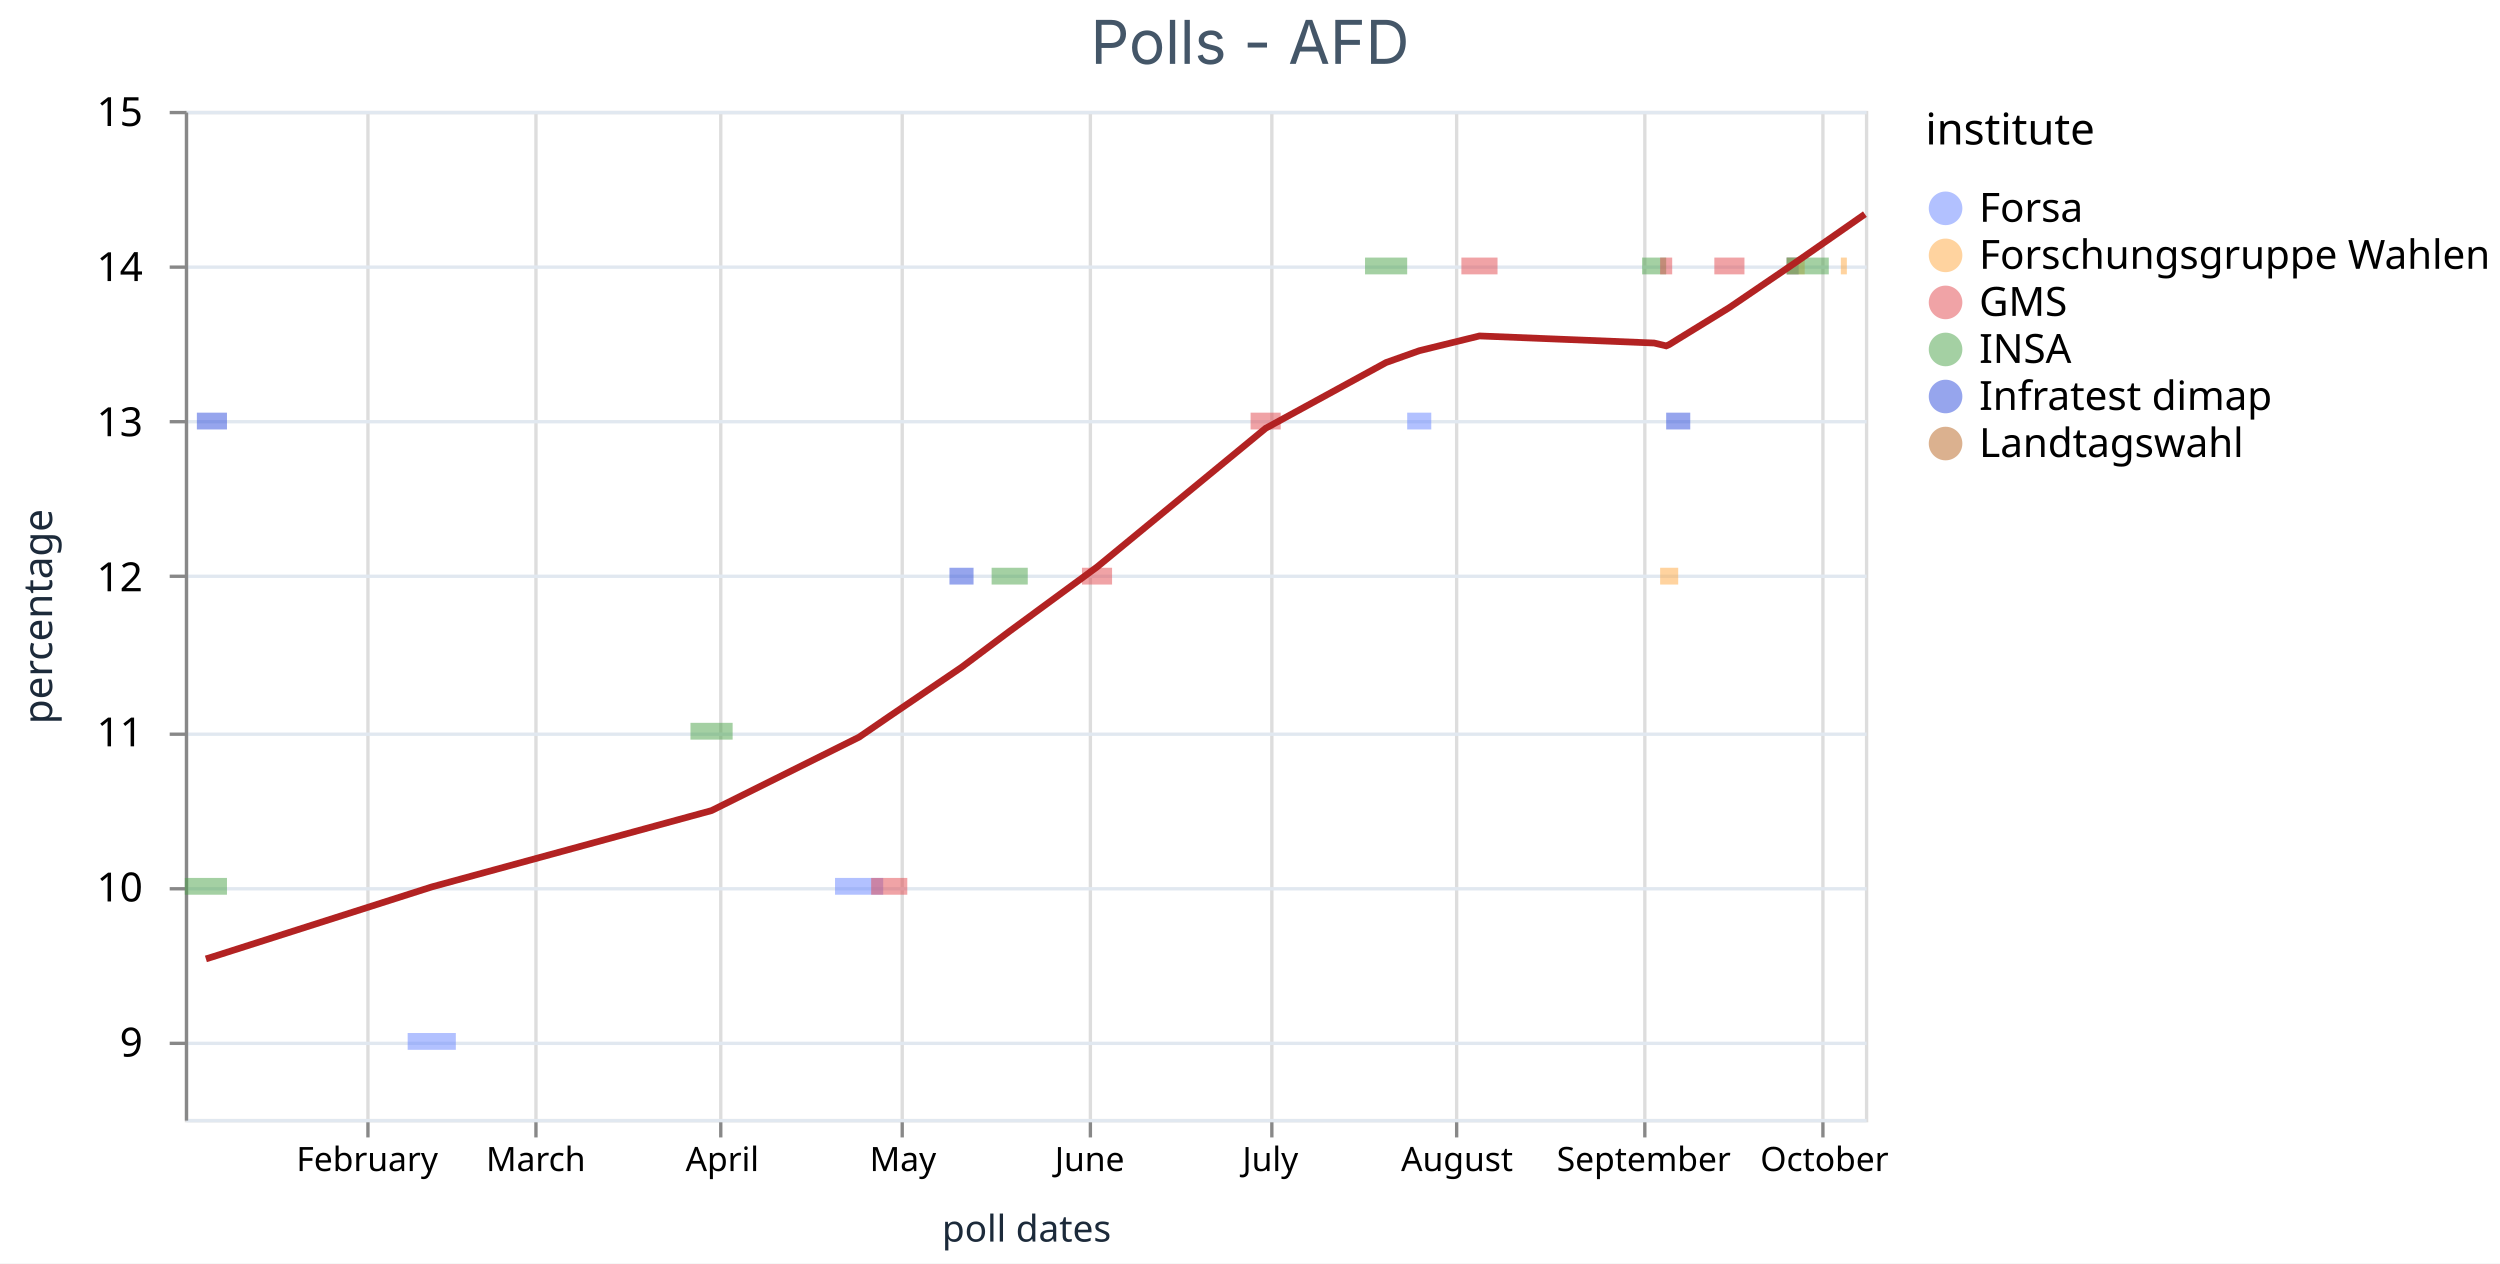
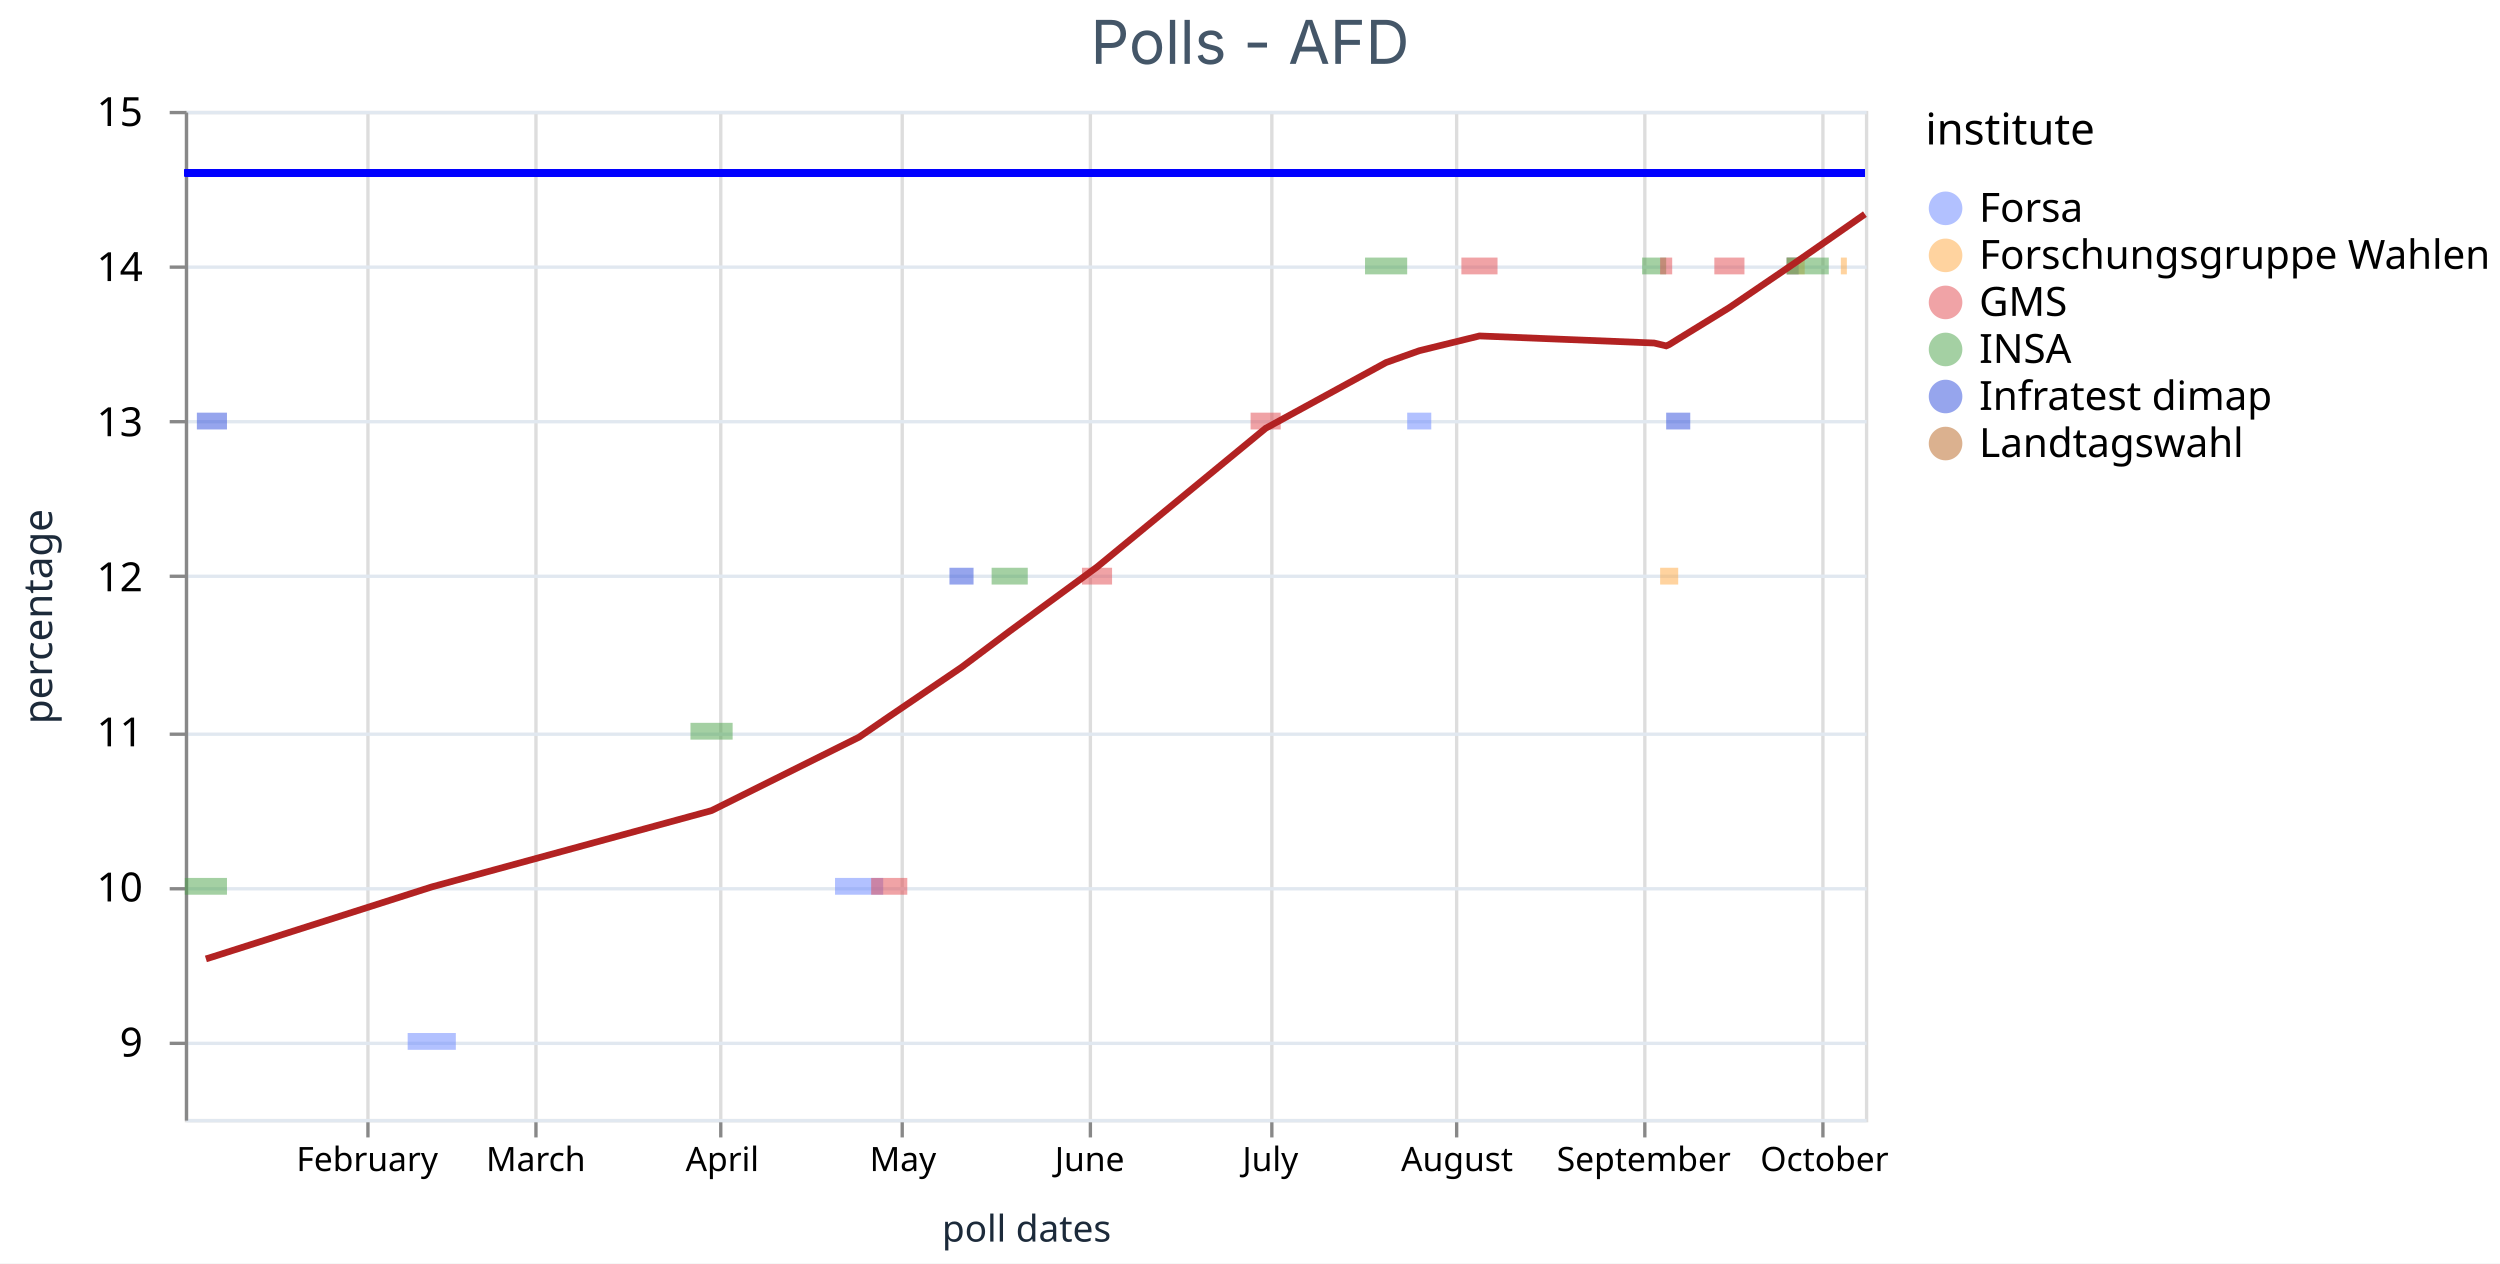
<svg xmlns="http://www.w3.org/2000/svg" version="1.1" class="marks" width="744" height="376" viewBox="0 0 744 376">
  <rect width="744" height="376" fill="#fff" />
  <g fill="none" stroke-miterlimit="10" transform="translate(55,33)">
    <g class="mark-group role-frame root" role="graphics-object" aria-roledescription="group mark container">
      <g transform="translate(0,0)">
        <path class="background" aria-hidden="true" d="M0.5,0.5h500v300h-500Z" stroke="#ddd" />
        <g>
          <g class="mark-group role-axis" aria-hidden="true">
            <g transform="translate(0.5,300.5)">
              <path class="background" aria-hidden="true" d="M0,0h0v0h0Z" pointer-events="none" />
              <g>
                <g class="mark-rule role-axis-grid" pointer-events="none">
                  <line transform="translate(54,-300)" x2="0" y2="300" stroke="#ddd" stroke-width="1" opacity="1" />
                  <line transform="translate(104,-300)" x2="0" y2="300" stroke="#ddd" stroke-width="1" opacity="1" />
                  <line transform="translate(159,-300)" x2="0" y2="300" stroke="#ddd" stroke-width="1" opacity="1" />
                  <line transform="translate(213,-300)" x2="0" y2="300" stroke="#ddd" stroke-width="1" opacity="1" />
                  <line transform="translate(269,-300)" x2="0" y2="300" stroke="#ddd" stroke-width="1" opacity="1" />
                  <line transform="translate(323,-300)" x2="0" y2="300" stroke="#ddd" stroke-width="1" opacity="1" />
                  <line transform="translate(378,-300)" x2="0" y2="300" stroke="#ddd" stroke-width="1" opacity="1" />
                  <line transform="translate(434,-300)" x2="0" y2="300" stroke="#ddd" stroke-width="1" opacity="1" />
                  <line transform="translate(487,-300)" x2="0" y2="300" stroke="#ddd" stroke-width="1" opacity="1" />
                </g>
              </g>
              <path class="foreground" aria-hidden="true" d="" pointer-events="none" display="none" />
            </g>
          </g>
          <g class="mark-group role-axis" aria-hidden="true">
            <g transform="translate(0.5,0.5)">
              <path class="background" aria-hidden="true" d="M0,0h0v0h0Z" pointer-events="none" />
              <g>
                <g class="mark-rule role-axis-grid" pointer-events="none">
                  <line transform="translate(0,277)" x2="500" y2="0" stroke="#e1e8f0" stroke-width="1" opacity="1" />
                  <line transform="translate(0,231)" x2="500" y2="0" stroke="#e1e8f0" stroke-width="1" opacity="1" />
                  <line transform="translate(0,185)" x2="500" y2="0" stroke="#e1e8f0" stroke-width="1" opacity="1" />
                  <line transform="translate(0,138)" x2="500" y2="0" stroke="#e1e8f0" stroke-width="1" opacity="1" />
                  <line transform="translate(0,92)" x2="500" y2="0" stroke="#e1e8f0" stroke-width="1" opacity="1" />
                  <line transform="translate(0,46)" x2="500" y2="0" stroke="#e1e8f0" stroke-width="1" opacity="1" />
                  <line transform="translate(0,0)" x2="500" y2="0" stroke="#e1e8f0" stroke-width="1" opacity="1" />
                </g>
              </g>
              <path class="foreground" aria-hidden="true" d="" pointer-events="none" display="none" />
            </g>
          </g>
-           <g class="mark-group role-axis" role="graphics-symbol" aria-roledescription="axis" aria-label="X-axis titled 'poll dates' for a time scale with values from Monday, 02 January 2023, 12:00:01 AM to Sunday, 08 October 2023, 12:00:01 AM">
+           <g class="mark-group role-axis" role="graphics-symbol" aria-roledescription="axis" aria-label="X-axis titled 'poll dates' for a time scale with values from Monday, 02 January 2023, 12:00:00 AM to Sunday, 08 October 2023, 12:00:00 AM">
            <g transform="translate(0.5,300.5)">
              <path class="background" aria-hidden="true" d="M0,0h0v0h0Z" pointer-events="none" />
              <g>
                <g class="mark-rule role-axis-tick" pointer-events="none">
                  <line transform="translate(54,0)" x2="0" y2="5" stroke="#888" stroke-width="1" opacity="1" />
                  <line transform="translate(104,0)" x2="0" y2="5" stroke="#888" stroke-width="1" opacity="1" />
                  <line transform="translate(159,0)" x2="0" y2="5" stroke="#888" stroke-width="1" opacity="1" />
                  <line transform="translate(213,0)" x2="0" y2="5" stroke="#888" stroke-width="1" opacity="1" />
                  <line transform="translate(269,0)" x2="0" y2="5" stroke="#888" stroke-width="1" opacity="1" />
                  <line transform="translate(323,0)" x2="0" y2="5" stroke="#888" stroke-width="1" opacity="1" />
                  <line transform="translate(378,0)" x2="0" y2="5" stroke="#888" stroke-width="1" opacity="1" />
                  <line transform="translate(434,0)" x2="0" y2="5" stroke="#888" stroke-width="1" opacity="1" />
                  <line transform="translate(487,0)" x2="0" y2="5" stroke="#888" stroke-width="1" opacity="1" />
                </g>
                <g class="mark-text role-axis-label" pointer-events="none">
-                   <text text-anchor="middle" transform="translate(53.77145,15)" font-family="sans-serif" font-size="10px" fill="#000" opacity="1">February</text>
+                   <text text-anchor="middle" transform="translate(53.77147,15)" font-family="sans-serif" font-size="10px" fill="#000" opacity="1">February</text>
                  <text text-anchor="middle" transform="translate(103.9582,15)" font-family="sans-serif" font-size="10px" fill="#000" opacity="1">March</text>
                  <text text-anchor="middle" transform="translate(159.4473,15)" font-family="sans-serif" font-size="10px" fill="#000" opacity="1">April</text>
                  <text text-anchor="middle" transform="translate(213.2188,15)" font-family="sans-serif" font-size="10px" fill="#000" opacity="1">May</text>
                  <text text-anchor="middle" transform="translate(268.7827,15)" font-family="sans-serif" font-size="10px" fill="#000" opacity="1">June</text>
                  <text text-anchor="middle" transform="translate(322.5541,15)" font-family="sans-serif" font-size="10px" fill="#000" opacity="1">July</text>
                  <text text-anchor="middle" transform="translate(378.118,15)" font-family="sans-serif" font-size="10px" fill="#000" opacity="1">August</text>
-                   <text text-anchor="middle" transform="translate(433.6818,15)" font-family="sans-serif" font-size="10px" fill="#000" opacity="1">September</text>
+                   <text text-anchor="middle" transform="translate(433.6819,15)" font-family="sans-serif" font-size="10px" fill="#000" opacity="1">September</text>
                  <text text-anchor="middle" transform="translate(487.4533,15)" font-family="sans-serif" font-size="10px" fill="#000" opacity="1">October</text>
                </g>
                <g class="mark-rule role-axis-domain" pointer-events="none">
                  <line transform="translate(0,0)" x2="500" y2="0" stroke="#e1e8f0" stroke-width="1" opacity="1" />
                </g>
                <g class="mark-text role-axis-title" pointer-events="none">
                  <text text-anchor="middle" transform="translate(250,36)" font-family="sans-serif" font-size="11px" font-weight="400" fill="#1c2a3a" opacity="1">poll dates</text>
                </g>
              </g>
              <path class="foreground" aria-hidden="true" d="" pointer-events="none" display="none" />
            </g>
          </g>
          <g class="mark-group role-axis" role="graphics-symbol" aria-roledescription="axis" aria-label="Y-axis titled 'percentage' for a linear scale with values from 9 to 15">
            <g transform="translate(0.5,0.5)">
              <path class="background" aria-hidden="true" d="M0,0h0v0h0Z" pointer-events="none" />
              <g>
                <g class="mark-rule role-axis-tick" pointer-events="none">
                  <line transform="translate(0,277)" x2="-5" y2="0" stroke="#888" stroke-width="1" opacity="1" />
                  <line transform="translate(0,231)" x2="-5" y2="0" stroke="#888" stroke-width="1" opacity="1" />
                  <line transform="translate(0,185)" x2="-5" y2="0" stroke="#888" stroke-width="1" opacity="1" />
                  <line transform="translate(0,138)" x2="-5" y2="0" stroke="#888" stroke-width="1" opacity="1" />
                  <line transform="translate(0,92)" x2="-5" y2="0" stroke="#888" stroke-width="1" opacity="1" />
                  <line transform="translate(0,46)" x2="-5" y2="0" stroke="#888" stroke-width="1" opacity="1" />
                  <line transform="translate(0,0)" x2="-5" y2="0" stroke="#888" stroke-width="1" opacity="1" />
                </g>
                <g class="mark-text role-axis-label" pointer-events="none">
                  <text text-anchor="end" transform="translate(-13,280.9231)" font-family="sans-serif" font-size="12px" fill="#000" opacity="1">9</text>
                  <text text-anchor="end" transform="translate(-13,234.7692)" font-family="sans-serif" font-size="12px" fill="#000" opacity="1">10</text>
                  <text text-anchor="end" transform="translate(-13,188.6154)" font-family="sans-serif" font-size="12px" fill="#000" opacity="1">11</text>
                  <text text-anchor="end" transform="translate(-13,142.4615)" font-family="sans-serif" font-size="12px" fill="#000" opacity="1">12</text>
                  <text text-anchor="end" transform="translate(-13,96.30769)" font-family="sans-serif" font-size="12px" fill="#000" opacity="1">13</text>
                  <text text-anchor="end" transform="translate(-13,50.15385)" font-family="sans-serif" font-size="12px" fill="#000" opacity="1">14</text>
                  <text text-anchor="end" transform="translate(-13,4)" font-family="sans-serif" font-size="12px" fill="#000" opacity="1">15</text>
                </g>
                <g class="mark-rule role-axis-domain" pointer-events="none">
                  <line transform="translate(0,300)" x2="0" y2="-300" stroke="#888" stroke-width="1" opacity="1" />
                </g>
                <g class="mark-text role-axis-title" pointer-events="none">
                  <text text-anchor="middle" transform="translate(-37,150) rotate(-90) translate(0,-3)" font-family="sans-serif" font-size="12px" font-weight="400" fill="#1c2a3a" opacity="1">percentage</text>
                </g>
              </g>
              <path class="foreground" aria-hidden="true" d="" pointer-events="none" display="none" />
            </g>
          </g>
          <g class="mark-rect role-mark layer_0_marks" role="graphics-object" aria-roledescription="rect mark container">
            <path aria-label="poll dates: Jan 02, 2023; percentage: 10; end_date: Jan 09, 2023; institute: INSA" role="graphics-symbol" aria-roledescription="bar" d="M0,228.269h12.547v5h-12.547Z" fill="#4aa148" opacity="0.5" />
            <path aria-label="poll dates: Jan 04, 2023; percentage: 13; end_date: Jan 09, 2023; institute: Infratest dimap" role="graphics-symbol" aria-roledescription="bar" d="M3.585,89.808h8.962v5h-8.962Z" fill="#2d4cdb" opacity="0.5" />
            <path aria-label="poll dates: Feb 08, 2023; percentage: 9; end_date: Feb 16, 2023; institute: Forsa" role="graphics-symbol" aria-roledescription="bar" d="M66.318,274.423h14.339v5h-14.339Z" fill="#6583ff" opacity="0.5" />
            <path aria-label="poll dates: Mar 27, 2023; percentage: 11; end_date: Apr 03, 2023; institute: INSA" role="graphics-symbol" aria-roledescription="bar" d="M150.485,182.115h12.547v5h-12.547Z" fill="#4aa148" opacity="0.5" />
            <path aria-label="poll dates: Apr 20, 2023; percentage: 10; end_date: Apr 28, 2023; institute: Forsa" role="graphics-symbol" aria-roledescription="bar" d="M193.503,228.269h14.339v5h-14.339Z" fill="#6583ff" opacity="0.5" />
            <path aria-label="poll dates: Apr 26, 2023; percentage: 10; end_date: May 02, 2023; institute: GMS" role="graphics-symbol" aria-roledescription="bar" d="M204.257,228.269h10.754v5h-10.754Z" fill="#e2474d" opacity="0.5" />
            <path aria-label="poll dates: May 09, 2023; percentage: 12; end_date: May 13, 2023; institute: Infratest dimap" role="graphics-symbol" aria-roledescription="bar" d="M227.558,135.962h7.17v5h-7.17Z" fill="#2d4cdb" opacity="0.5" />
            <path aria-label="poll dates: May 16, 2023; percentage: 12; end_date: May 22, 2023; institute: INSA" role="graphics-symbol" aria-roledescription="bar" d="M240.105,135.962h10.754v5h-10.754Z" fill="#4aa148" opacity="0.5" />
            <path aria-label="poll dates: May 31, 2023; percentage: 12; end_date: Jun 05, 2023; institute: GMS" role="graphics-symbol" aria-roledescription="bar" d="M266.99,135.962h8.962v5h-8.962Z" fill="#e2474d" opacity="0.5" />
            <path aria-label="poll dates: Jun 28, 2023; percentage: 13; end_date: Jul 03, 2023; institute: GMS" role="graphics-symbol" aria-roledescription="bar" d="M317.177,89.808h8.962v5h-8.962Z" fill="#e2474d" opacity="0.5" />
            <path aria-label="poll dates: Jul 17, 2023; percentage: 14; end_date: Jul 24, 2023; institute: INSA" role="graphics-symbol" aria-roledescription="bar" d="M351.232,43.654h12.547v5h-12.547Z" fill="#4aa148" opacity="0.5" />
            <path aria-label="poll dates: Jul 24, 2023; percentage: 13; end_date: Jul 28, 2023; institute: Forsa" role="graphics-symbol" aria-roledescription="bar" d="M363.779,89.808h7.17v5h-7.17Z" fill="#6583ff" opacity="0.5" />
            <path aria-label="poll dates: Aug 02, 2023; percentage: 14; end_date: Aug 08, 2023; institute: GMS" role="graphics-symbol" aria-roledescription="bar" d="M379.91,43.654h10.754v5h-10.754Z" fill="#e2474d" opacity="0.5" />
            <path aria-label="poll dates: Sep 01, 2023; percentage: 14; end_date: Sep 05, 2023; institute: INSA" role="graphics-symbol" aria-roledescription="bar" d="M433.682,43.654h7.17v5h-7.17Z" fill="#4aa148" opacity="0.5" />
            <path aria-label="poll dates: Sep 04, 2023; percentage: 14; end_date: Sep 06, 2023; institute: GMS" role="graphics-symbol" aria-roledescription="bar" d="M439.059,43.654h3.585v5h-3.585Z" fill="#e2474d" opacity="0.5" />
            <path aria-label="poll dates: Sep 04, 2023; percentage: 12; end_date: Sep 07, 2023; institute: Forschungsgruppe Wahlen" role="graphics-symbol" aria-roledescription="bar" d="M439.059,135.962h5.377v5h-5.377Z" fill="#ffa83f" opacity="0.5" />
            <path aria-label="poll dates: Sep 05, 2023; percentage: 13; end_date: Sep 09, 2023; institute: Infratest dimap" role="graphics-symbol" aria-roledescription="bar" d="M440.851,89.808h7.17v5h-7.17Z" fill="#2d4cdb" opacity="0.5" />
            <path aria-label="poll dates: Sep 13, 2023; percentage: 14; end_date: Sep 18, 2023; institute: GMS" role="graphics-symbol" aria-roledescription="bar" d="M455.19,43.654h8.962v5h-8.962Z" fill="#e2474d" opacity="0.5" />
            <path aria-label="poll dates: Sep 25, 2023; percentage: 14; end_date: Sep 27, 2023; institute: Infratest dimap" role="graphics-symbol" aria-roledescription="bar" d="M476.699,43.654h3.585v5h-3.585Z" fill="#2d4cdb" opacity="0.5" />
            <path aria-label="poll dates: Sep 25, 2023; percentage: 14; end_date: Sep 28, 2023; institute: Forschungsgruppe Wahlen" role="graphics-symbol" aria-roledescription="bar" d="M476.699,43.654h5.377v5h-5.377Z" fill="#ffa83f" opacity="0.5" />
            <path aria-label="poll dates: Sep 25, 2023; percentage: 14; end_date: Oct 02, 2023; institute: INSA" role="graphics-symbol" aria-roledescription="bar" d="M476.699,43.654h12.547v5h-12.547Z" fill="#4aa148" opacity="0.5" />
            <path aria-label="poll dates: Oct 04, 2023; percentage: 14; end_date: Oct 05, 2023; institute: Forschungsgruppe Wahlen" role="graphics-symbol" aria-roledescription="bar" d="M492.83,43.654h1.792v5h-1.792Z" fill="#ffa83f" opacity="0.5" />
            <path aria-label="poll dates: Oct 08, 2023; percentage: 14.6; end_date: Oct 08, 2023; institute: Landtagswahl" role="graphics-symbol" aria-roledescription="bar" d="M500,15.962h0v5h0Z" fill="#b7641f" opacity="0.5" />
          </g>
          <g class="mark-rect role-mark layer_1_marks" role="graphics-object" aria-roledescription="rect mark container">
            <path aria-label="poll dates: Jan 05, 2023; percentage: 10; end_date: Jan 09, 2023; institute: INSA" role="graphics-symbol" aria-roledescription="bar" d="M6.273,228.269h6.273v5h-6.273Z" fill="#4aa148" opacity="0" />
            <path aria-label="poll dates: Jan 06, 2023; percentage: 13; end_date: Jan 09, 2023; institute: Infratest dimap" role="graphics-symbol" aria-roledescription="bar" d="M8.066,89.808h4.481v5h-4.481Z" fill="#2d4cdb" opacity="0" />
            <path aria-label="poll dates: Feb 12, 2023; percentage: 9; end_date: Feb 16, 2023; institute: Forsa" role="graphics-symbol" aria-roledescription="bar" d="M73.488,274.423h7.17v5h-7.17Z" fill="#6583ff" opacity="0" />
            <path aria-label="poll dates: Mar 30, 2023; percentage: 11; end_date: Apr 03, 2023; institute: INSA" role="graphics-symbol" aria-roledescription="bar" d="M156.759,182.115h6.273v5h-6.273Z" fill="#4aa148" opacity="0" />
            <path aria-label="poll dates: Apr 24, 2023; percentage: 10; end_date: Apr 28, 2023; institute: Forsa" role="graphics-symbol" aria-roledescription="bar" d="M200.672,228.269h7.17v5h-7.17Z" fill="#6583ff" opacity="0" />
            <path aria-label="poll dates: Apr 29, 2023; percentage: 10; end_date: May 02, 2023; institute: GMS" role="graphics-symbol" aria-roledescription="bar" d="M209.634,228.269h5.377v5h-5.377Z" fill="#e2474d" opacity="0" />
            <path aria-label="poll dates: May 11, 2023; percentage: 12; end_date: May 13, 2023; institute: Infratest dimap" role="graphics-symbol" aria-roledescription="bar" d="M231.143,135.962h3.585v5h-3.585Z" fill="#2d4cdb" opacity="0" />
            <path aria-label="poll dates: May 19, 2023; percentage: 12; end_date: May 22, 2023; institute: INSA" role="graphics-symbol" aria-roledescription="bar" d="M245.482,135.962h5.377v5h-5.377Z" fill="#4aa148" opacity="0" />
            <path aria-label="poll dates: Jun 02, 2023; percentage: 12; end_date: Jun 05, 2023; institute: GMS" role="graphics-symbol" aria-roledescription="bar" d="M271.471,135.962h4.481v5h-4.481Z" fill="#e2474d" opacity="0" />
            <path aria-label="poll dates: Jun 30, 2023; percentage: 13; end_date: Jul 03, 2023; institute: GMS" role="graphics-symbol" aria-roledescription="bar" d="M321.658,89.808h4.481v5h-4.481Z" fill="#e2474d" opacity="0" />
            <path aria-label="poll dates: Jul 20, 2023; percentage: 14; end_date: Jul 24, 2023; institute: INSA" role="graphics-symbol" aria-roledescription="bar" d="M357.506,43.654h6.273v5h-6.273Z" fill="#4aa148" opacity="0" />
            <path aria-label="poll dates: Jul 26, 2023; percentage: 13; end_date: Jul 28, 2023; institute: Forsa" role="graphics-symbol" aria-roledescription="bar" d="M367.364,89.808h3.585v5h-3.585Z" fill="#6583ff" opacity="0" />
            <path aria-label="poll dates: Aug 05, 2023; percentage: 14; end_date: Aug 08, 2023; institute: GMS" role="graphics-symbol" aria-roledescription="bar" d="M385.288,43.654h5.377v5h-5.377Z" fill="#e2474d" opacity="0" />
            <path aria-label="poll dates: Sep 03, 2023; percentage: 14; end_date: Sep 05, 2023; institute: INSA" role="graphics-symbol" aria-roledescription="bar" d="M437.267,43.654h3.585v5h-3.585Z" fill="#4aa148" opacity="0" />
            <path aria-label="poll dates: Sep 05, 2023; percentage: 14; end_date: Sep 06, 2023; institute: GMS" role="graphics-symbol" aria-roledescription="bar" d="M440.851,43.654h1.792v5h-1.792Z" fill="#e2474d" opacity="0" />
            <path aria-label="poll dates: Sep 05, 2023; percentage: 12; end_date: Sep 07, 2023; institute: Forschungsgruppe Wahlen" role="graphics-symbol" aria-roledescription="bar" d="M441.748,135.962h2.689v5h-2.689Z" fill="#ffa83f" opacity="0" />
            <path aria-label="poll dates: Sep 07, 2023; percentage: 13; end_date: Sep 09, 2023; institute: Infratest dimap" role="graphics-symbol" aria-roledescription="bar" d="M444.436,89.808h3.585v5h-3.585Z" fill="#2d4cdb" opacity="0" />
            <path aria-label="poll dates: Sep 15, 2023; percentage: 14; end_date: Sep 18, 2023; institute: GMS" role="graphics-symbol" aria-roledescription="bar" d="M459.671,43.654h4.481v5h-4.481Z" fill="#e2474d" opacity="0" />
            <path aria-label="poll dates: Sep 26, 2023; percentage: 14; end_date: Sep 27, 2023; institute: Infratest dimap" role="graphics-symbol" aria-roledescription="bar" d="M478.491,43.654h1.792v5h-1.792Z" fill="#2d4cdb" opacity="0" />
            <path aria-label="poll dates: Sep 26, 2023; percentage: 14; end_date: Sep 28, 2023; institute: Forschungsgruppe Wahlen" role="graphics-symbol" aria-roledescription="bar" d="M479.388,43.654h2.689v5h-2.689Z" fill="#ffa83f" opacity="0" />
            <path aria-label="poll dates: Sep 28, 2023; percentage: 14; end_date: Oct 02, 2023; institute: INSA" role="graphics-symbol" aria-roledescription="bar" d="M482.972,43.654h6.273v5h-6.273Z" fill="#4aa148" opacity="0" />
            <path aria-label="poll dates: Oct 04, 2023; percentage: 14; end_date: Oct 05, 2023; institute: Forschungsgruppe Wahlen" role="graphics-symbol" aria-roledescription="bar" d="M493.727,43.654h0.896v5h-0.896Z" fill="#ffa83f" opacity="0" />
            <path aria-label="poll dates: Oct 08, 2023; percentage: 14.6; end_date: Oct 08, 2023; institute: Landtagswahl" role="graphics-symbol" aria-roledescription="bar" d="M500,15.962h0v5h0Z" fill="#b7641f" opacity="0" />
          </g>
-           <g class="mark-line role-mark layer_2_marks" role="graphics-object" aria-roledescription="line mark container">
+           <g class="mark-rule role-mark layer_2_marks" role="graphics-symbol" aria-roledescription="rule mark container">
+             <line transform="translate(500,18.46154)" x2="-500" y2="0" stroke="blue" stroke-width="2" />
+             <line transform="translate(500,18.46154)" x2="-500" y2="0" stroke="blue" stroke-width="2" />
+             <line transform="translate(500,18.46154)" x2="-500" y2="0" stroke="blue" stroke-width="2" />
+             <line transform="translate(500,18.46154)" x2="-500" y2="0" stroke="blue" stroke-width="2" />
+             <line transform="translate(500,18.46154)" x2="-500" y2="0" stroke="blue" stroke-width="2" />
+             <line transform="translate(500,18.46154)" x2="-500" y2="0" stroke="blue" stroke-width="2" />
+             <line transform="translate(500,18.46154)" x2="-500" y2="0" stroke="blue" stroke-width="2" />
+             <line transform="translate(500,18.46154)" x2="-500" y2="0" stroke="blue" stroke-width="2" />
+             <line transform="translate(500,18.46154)" x2="-500" y2="0" stroke="blue" stroke-width="2" />
+             <line transform="translate(500,18.46154)" x2="-500" y2="0" stroke="blue" stroke-width="2" />
+             <line transform="translate(500,18.46154)" x2="-500" y2="0" stroke="blue" stroke-width="2" />
+             <line transform="translate(500,18.46154)" x2="-500" y2="0" stroke="blue" stroke-width="2" />
+             <line transform="translate(500,18.46154)" x2="-500" y2="0" stroke="blue" stroke-width="2" />
+             <line transform="translate(500,18.46154)" x2="-500" y2="0" stroke="blue" stroke-width="2" />
+             <line transform="translate(500,18.46154)" x2="-500" y2="0" stroke="blue" stroke-width="2" />
+             <line transform="translate(500,18.46154)" x2="-500" y2="0" stroke="blue" stroke-width="2" />
+             <line transform="translate(500,18.46154)" x2="-500" y2="0" stroke="blue" stroke-width="2" />
+             <line transform="translate(500,18.46154)" x2="-500" y2="0" stroke="blue" stroke-width="2" />
+             <line transform="translate(500,18.46154)" x2="-500" y2="0" stroke="blue" stroke-width="2" />
+             <line transform="translate(500,18.46154)" x2="-500" y2="0" stroke="blue" stroke-width="2" />
+             <line transform="translate(500,18.46154)" x2="-500" y2="0" stroke="blue" stroke-width="2" />
+             <line transform="translate(500,18.46154)" x2="-500" y2="0" stroke="blue" stroke-width="2" />
+             <line transform="translate(500,18.46154)" x2="-500" y2="0" stroke="blue" stroke-width="2" />
+           </g>
+           <g class="mark-line role-mark layer_3_marks" role="graphics-object" aria-roledescription="line mark container">
            <path aria-label="poll dates: Jan 05, 2023; percentage: 9.53199239995" role="graphics-symbol" aria-roledescription="line mark" d="M6.273,252.37L8.066,251.822L73.488,230.947L156.759,208.227L200.672,186.363L209.634,180.21L231.143,165.593L245.482,154.833L271.471,135.745L321.658,94.459L357.506,74.884L367.364,71.377L385.288,66.976L437.267,69.081L440.851,69.936L441.748,69.556L444.436,67.886L459.671,58.521L478.491,45.711L479.388,45.089L482.972,42.6L493.727,35.113L500,30.729" stroke="firebrick" stroke-width="2" />
          </g>
          <g class="mark-group role-legend" role="graphics-symbol" aria-roledescription="legend" aria-label="Symbol legend titled 'institute' for fill color with 6 values: Forsa, Forschungsgruppe Wahlen, GMS, INSA, Infratest dimap, Landtagswahl">
            <g transform="translate(518,0)">
              <path class="background" aria-hidden="true" d="M0,0h166v105h-166Z" pointer-events="none" />
              <g>
                <g class="mark-group role-legend-entry">
                  <g transform="translate(0,23)">
                    <path class="background" aria-hidden="true" d="M0,0h0v0h0Z" pointer-events="none" />
                    <g>
                      <g class="mark-group role-scope" role="graphics-object" aria-roledescription="group mark container">
                        <g transform="translate(0,0)">
                          <path class="background" aria-hidden="true" d="M0,0h166v12h-166Z" pointer-events="none" opacity="1" />
                          <g>
                            <g class="mark-symbol role-legend-symbol" pointer-events="none">
                              <path transform="translate(6,6)" d="M5,0A5,5,0,1,1,-5,0A5,5,0,1,1,5,0" fill="#6583ff" stroke-width="1.5" opacity="0.5" />
                            </g>
                            <g class="mark-text role-legend-label" pointer-events="none">
                              <text text-anchor="start" transform="translate(16,10)" font-family="sans-serif" font-size="12px" fill="#000" opacity="1">Forsa</text>
                            </g>
                          </g>
                          <path class="foreground" aria-hidden="true" d="" pointer-events="none" display="none" />
                        </g>
                        <g transform="translate(0,14)">
                          <path class="background" aria-hidden="true" d="M0,0h166v12h-166Z" pointer-events="none" opacity="1" />
                          <g>
                            <g class="mark-symbol role-legend-symbol" pointer-events="none">
                              <path transform="translate(6,6)" d="M5,0A5,5,0,1,1,-5,0A5,5,0,1,1,5,0" fill="#ffa83f" stroke-width="1.5" opacity="0.5" />
                            </g>
                            <g class="mark-text role-legend-label" pointer-events="none">
                              <text text-anchor="start" transform="translate(16,10)" font-family="sans-serif" font-size="12px" fill="#000" opacity="1">Forschungsgruppe Wahlen</text>
                            </g>
                          </g>
                          <path class="foreground" aria-hidden="true" d="" pointer-events="none" display="none" />
                        </g>
                        <g transform="translate(0,28)">
                          <path class="background" aria-hidden="true" d="M0,0h166v12h-166Z" pointer-events="none" opacity="1" />
                          <g>
                            <g class="mark-symbol role-legend-symbol" pointer-events="none">
                              <path transform="translate(6,6)" d="M5,0A5,5,0,1,1,-5,0A5,5,0,1,1,5,0" fill="#e2474d" stroke-width="1.5" opacity="0.5" />
                            </g>
                            <g class="mark-text role-legend-label" pointer-events="none">
                              <text text-anchor="start" transform="translate(16,10)" font-family="sans-serif" font-size="12px" fill="#000" opacity="1">GMS</text>
                            </g>
                          </g>
                          <path class="foreground" aria-hidden="true" d="" pointer-events="none" display="none" />
                        </g>
                        <g transform="translate(0,42)">
                          <path class="background" aria-hidden="true" d="M0,0h166v12h-166Z" pointer-events="none" opacity="1" />
                          <g>
                            <g class="mark-symbol role-legend-symbol" pointer-events="none">
                              <path transform="translate(6,6)" d="M5,0A5,5,0,1,1,-5,0A5,5,0,1,1,5,0" fill="#4aa148" stroke-width="1.5" opacity="0.5" />
                            </g>
                            <g class="mark-text role-legend-label" pointer-events="none">
                              <text text-anchor="start" transform="translate(16,10)" font-family="sans-serif" font-size="12px" fill="#000" opacity="1">INSA</text>
                            </g>
                          </g>
                          <path class="foreground" aria-hidden="true" d="" pointer-events="none" display="none" />
                        </g>
                        <g transform="translate(0,56)">
                          <path class="background" aria-hidden="true" d="M0,0h166v12h-166Z" pointer-events="none" opacity="1" />
                          <g>
                            <g class="mark-symbol role-legend-symbol" pointer-events="none">
                              <path transform="translate(6,6)" d="M5,0A5,5,0,1,1,-5,0A5,5,0,1,1,5,0" fill="#2d4cdb" stroke-width="1.5" opacity="0.5" />
                            </g>
                            <g class="mark-text role-legend-label" pointer-events="none">
                              <text text-anchor="start" transform="translate(16,10)" font-family="sans-serif" font-size="12px" fill="#000" opacity="1">Infratest dimap</text>
                            </g>
                          </g>
                          <path class="foreground" aria-hidden="true" d="" pointer-events="none" display="none" />
                        </g>
                        <g transform="translate(0,70)">
                          <path class="background" aria-hidden="true" d="M0,0h166v12h-166Z" pointer-events="none" opacity="1" />
                          <g>
                            <g class="mark-symbol role-legend-symbol" pointer-events="none">
                              <path transform="translate(6,6)" d="M5,0A5,5,0,1,1,-5,0A5,5,0,1,1,5,0" fill="#b7641f" stroke-width="1.5" opacity="0.5" />
                            </g>
                            <g class="mark-text role-legend-label" pointer-events="none">
                              <text text-anchor="start" transform="translate(16,10)" font-family="sans-serif" font-size="12px" fill="#000" opacity="1">Landtagswahl</text>
                            </g>
                          </g>
                          <path class="foreground" aria-hidden="true" d="" pointer-events="none" display="none" />
                        </g>
                      </g>
                    </g>
                    <path class="foreground" aria-hidden="true" d="" pointer-events="none" display="none" />
                  </g>
                </g>
                <g class="mark-text role-legend-title" pointer-events="none">
                  <text text-anchor="start" transform="translate(0,10)" font-family="sans-serif" font-size="13px" font-weight="400" fill="#000" opacity="1">institute</text>
                </g>
              </g>
              <path class="foreground" aria-hidden="true" d="" pointer-events="none" display="none" />
            </g>
          </g>
          <g class="mark-group role-title">
            <g transform="translate(317,-28)">
              <path class="background" aria-hidden="true" d="M0,0h0v0h0Z" pointer-events="none" />
              <g>
                <g class="mark-text role-title-text" role="graphics-symbol" aria-roledescription="title" aria-label="Title text 'Polls - AFD'" pointer-events="none">
                  <text text-anchor="middle" transform="translate(0,14)" font-family="Inter" font-size="18px" font-weight="400" fill="#445668" opacity="1">Polls - AFD</text>
                </g>
              </g>
              <path class="foreground" aria-hidden="true" d="" pointer-events="none" display="none" />
            </g>
          </g>
        </g>
        <path class="foreground" aria-hidden="true" d="" display="none" />
      </g>
    </g>
  </g>
</svg>
